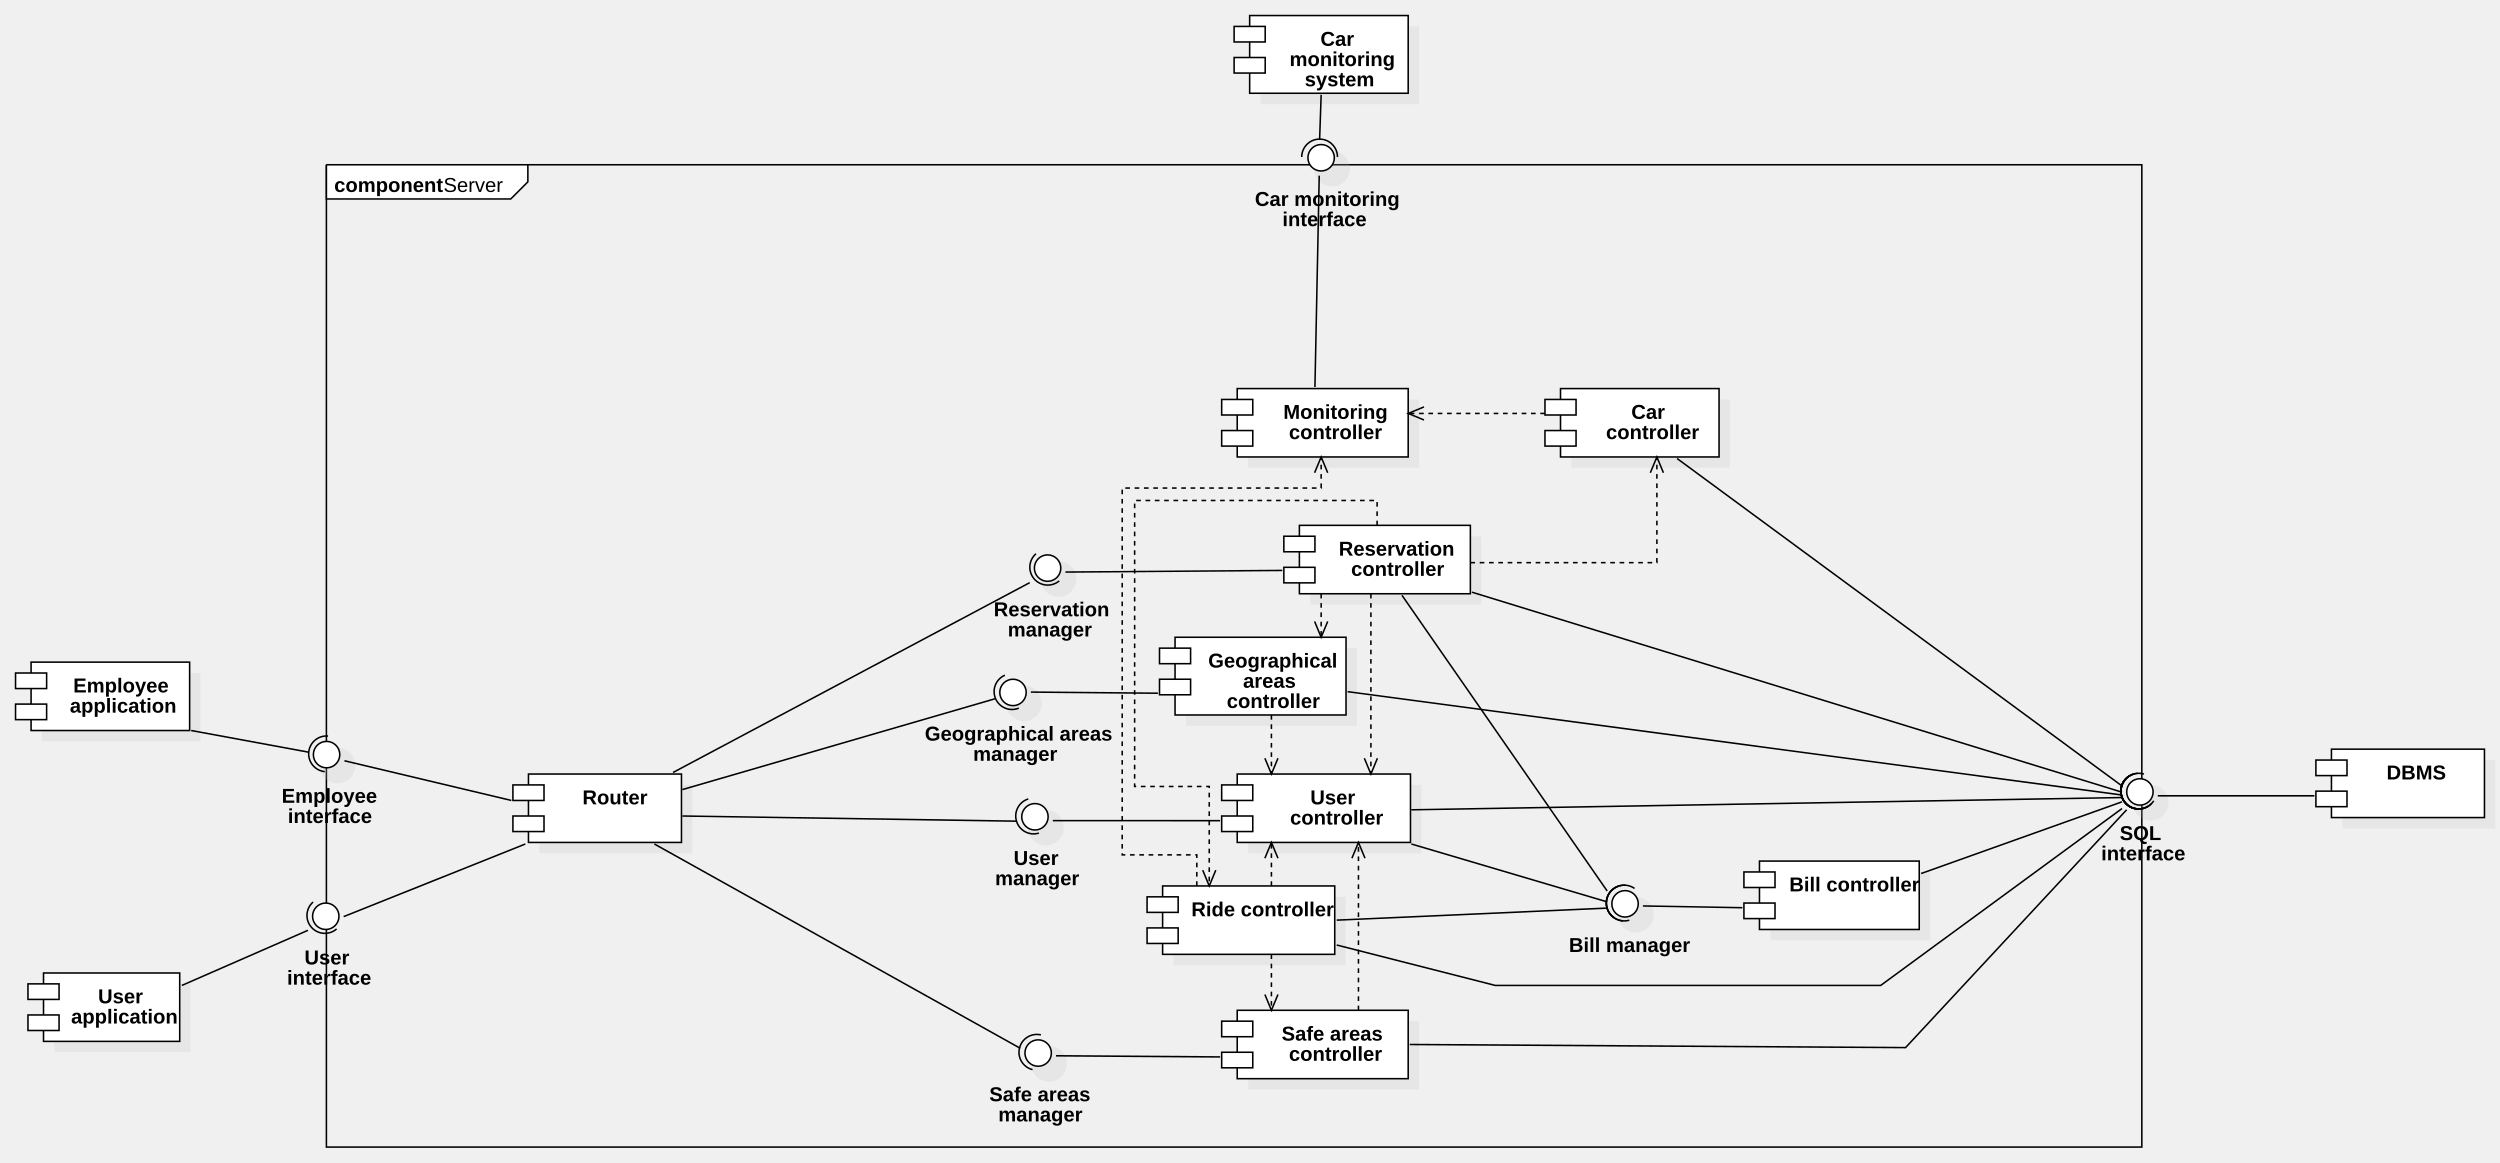
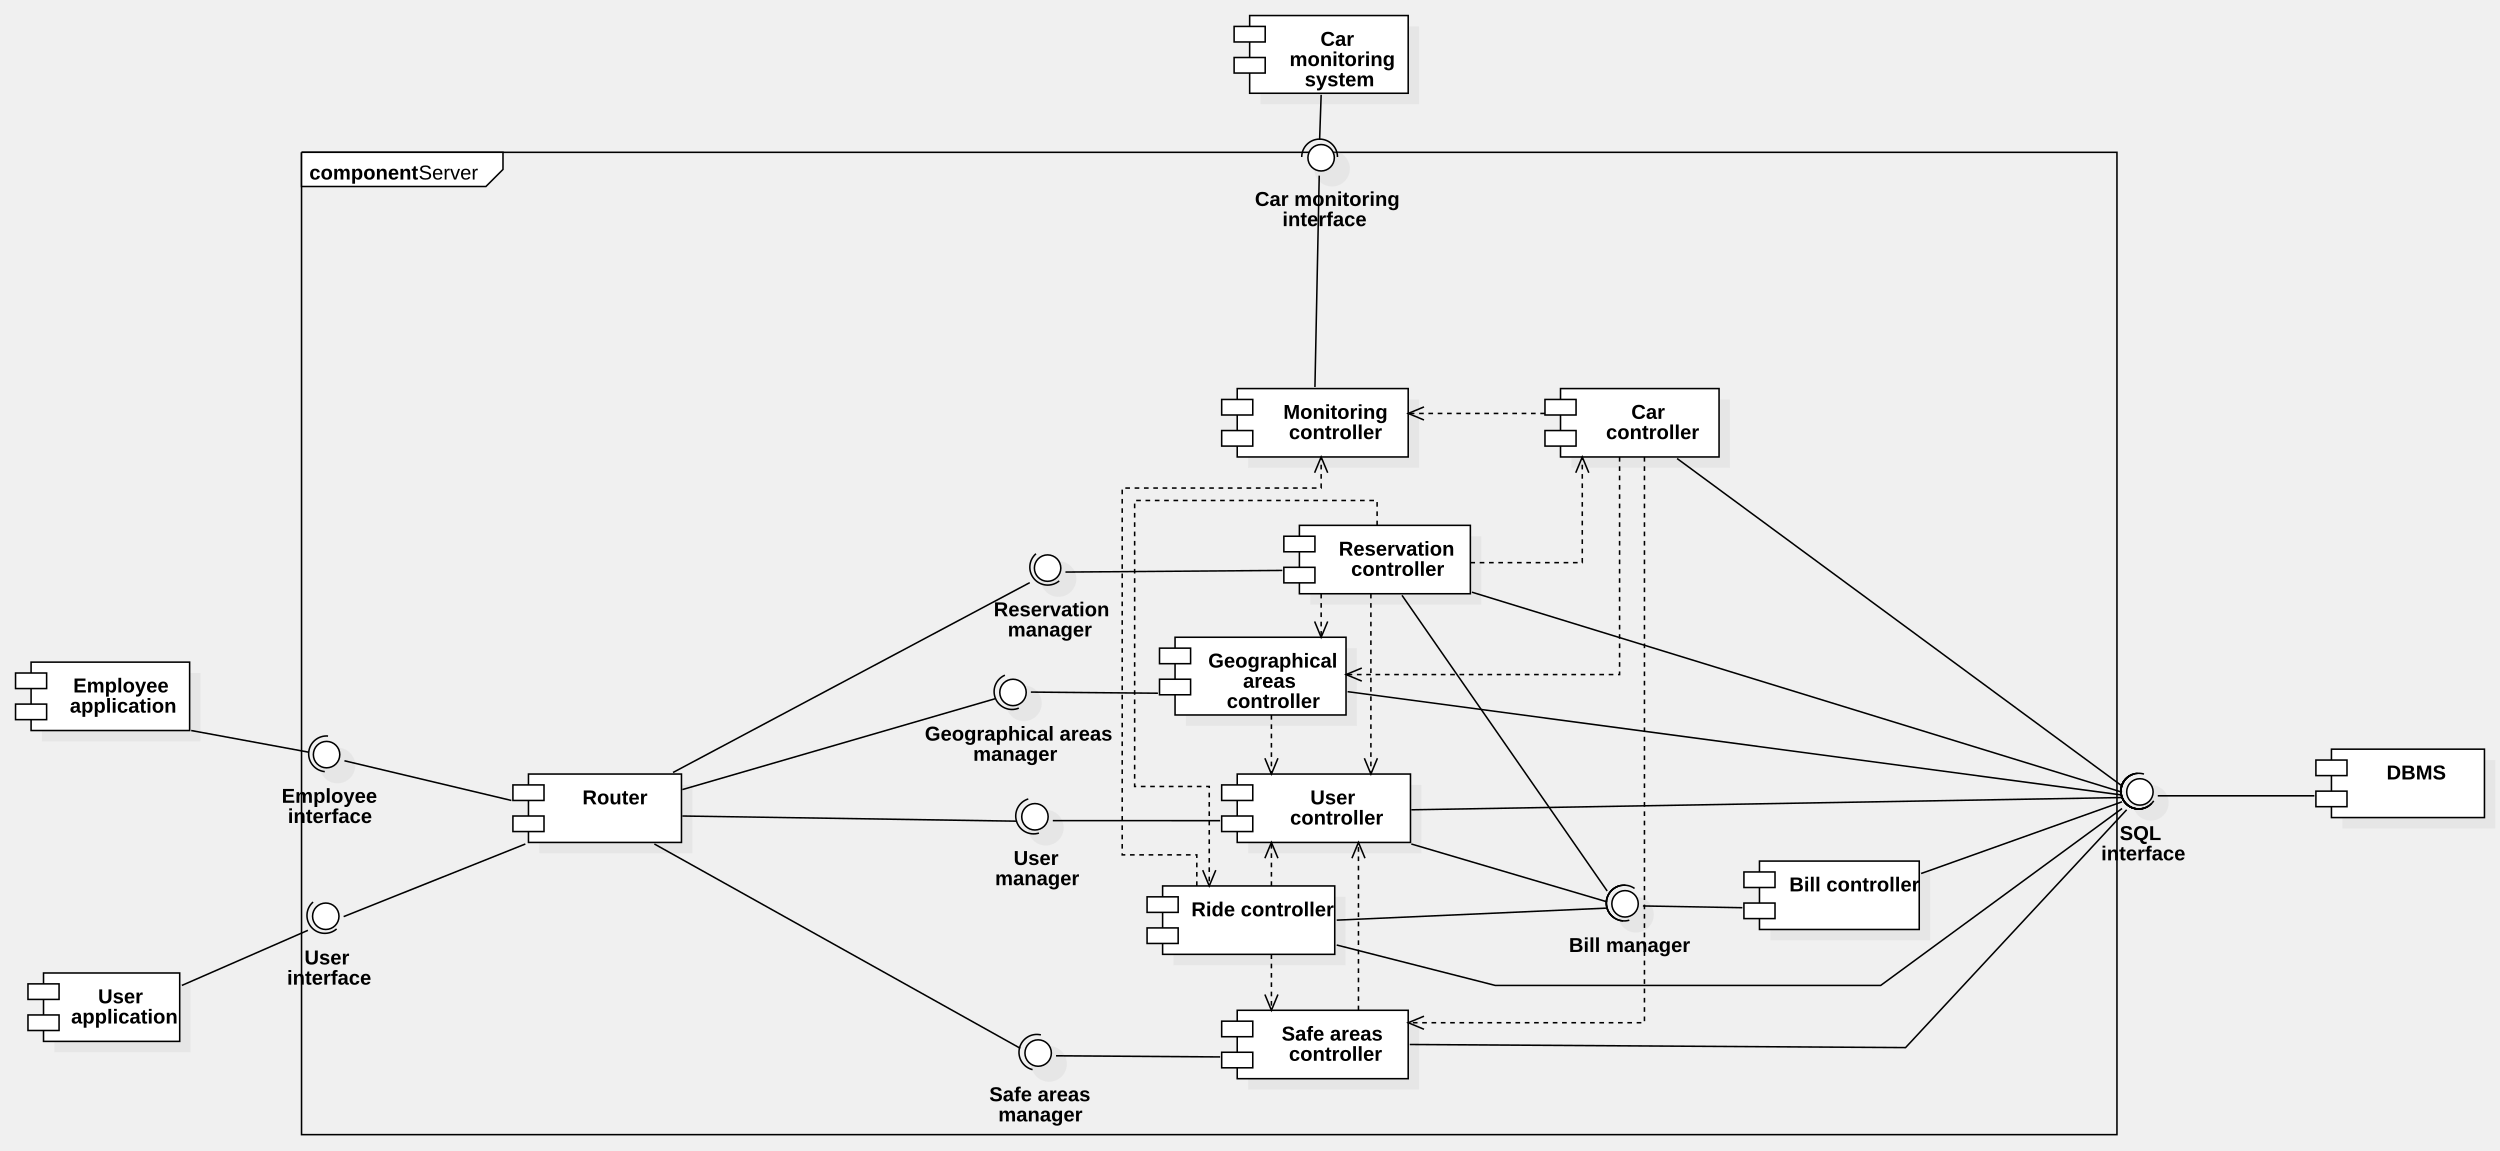
- <svg xmlns="http://www.w3.org/2000/svg" version="1.1" width="1608.441" height="748">
+ <svg xmlns="http://www.w3.org/2000/svg" version="1.1" width="1608.441" height="740">
  <defs />
  <g>
    <g transform="translate(-62,-190) scale(1,1)">
-       <path fill="none" stroke="#000000" d="M 272 296 L 1440 296 L 1440 928 L 272 928 L 272 296" stroke-miterlimit="10" />
-     </g>
-     <g transform="translate(-62,-190) scale(1,1)">
-       <path fill="#ffffff" stroke="none" d="M 272 296 L 272 318 L 390.61 318 L 401.61 307 L 401.61 296 L 272 296" />
-     </g>
-     <g transform="translate(-62,-190) scale(1,1)">
-       <path fill="none" stroke="#000000" d="M 272 296 L 272 318 L 390.61 318 L 401.61 307 L 401.61 296 L 272 296 L 272 296" stroke-miterlimit="10" />
-     </g>
-     <g transform="translate(-62,-190) scale(1,1)">
-       <g>
-         <path fill="none" stroke="none" />
-         <text fill="#000000" stroke="none" font-family="Arial" font-size="13px" font-style="normal" font-weight="normal" text-decoration="none" x="347.321" y="313.5">Server</text>
-       </g>
-     </g>
-     <g transform="translate(-62,-190) scale(1,1)">
-       <g>
-         <path fill="none" stroke="none" />
-         <text fill="#000000" stroke="none" font-family="Arial" font-size="13px" font-style="normal" font-weight="bold" text-decoration="none" x="277" y="313.5">component</text>
+       <path fill="none" stroke="#000000" d="M 256 288 L 1424 288 L 1424 920 L 256 920 L 256 288" stroke-miterlimit="10" />
+     </g>
+     <g transform="translate(-62,-190) scale(1,1)">
+       <path fill="#ffffff" stroke="none" d="M 256 288 L 256 310 L 374.61 310 L 385.61 299 L 385.61 288 L 256 288" />
+     </g>
+     <g transform="translate(-62,-190) scale(1,1)">
+       <path fill="none" stroke="#000000" d="M 256 288 L 256 310 L 374.61 310 L 385.61 299 L 385.61 288 L 256 288 L 256 288" stroke-miterlimit="10" />
+     </g>
+     <g transform="translate(-62,-190) scale(1,1)">
+       <g>
+         <path fill="none" stroke="none" />
+         <text fill="#000000" stroke="none" font-family="Arial" font-size="13px" font-style="normal" font-weight="normal" text-decoration="none" x="331.321" y="305.5">Server</text>
+       </g>
+     </g>
+     <g transform="translate(-62,-190) scale(1,1)">
+       <g>
+         <path fill="none" stroke="none" />
+         <text fill="#000000" stroke="none" font-family="Arial" font-size="13px" font-style="normal" font-weight="bold" text-decoration="none" x="261" y="305.5">component</text>
      </g>
    </g>
    <g transform="translate(-62,-190) scale(1,1)">
      <rect fill="#C0C0C0" stroke="none" x="409" y="695" width="98.441" height="44" opacity="0.2" />
    </g>
    <g transform="translate(-62,-190) scale(1,1)">
      <rect fill="#ffffff" stroke="none" x="402" y="688" width="98.441" height="44" />
    </g>
    <g transform="translate(-62,-190) scale(1,1)">
      <path fill="none" stroke="#000000" d="M 402 688 L 500.441 688 L 500.441 732 L 402 732 L 402 688 Z Z" stroke-miterlimit="10" />
    </g>
    <g transform="translate(-62,-190) scale(1,1)">
      <rect fill="#ffffff" stroke="none" x="392" y="695" width="20" height="10" />
    </g>
    <g transform="translate(-62,-190) scale(1,1)">
      <path fill="none" stroke="#000000" d="M 392 695 L 412 695 L 412 705 L 392 705 L 392 695 Z Z" stroke-miterlimit="10" />
    </g>
    <g transform="translate(-62,-190) scale(1,1)">
      <rect fill="#ffffff" stroke="none" x="392" y="715" width="20" height="10" />
    </g>
    <g transform="translate(-62,-190) scale(1,1)">
      <path fill="none" stroke="#000000" d="M 392 715 L 412 715 L 412 725 L 392 725 L 392 715 Z Z" stroke-miterlimit="10" />
    </g>
    <g transform="translate(-62,-190) scale(1,1)">
      <g>
        <path fill="none" stroke="none" />
        <text fill="#000000" stroke="none" font-family="Arial" font-size="13px" font-style="normal" font-weight="bold" text-decoration="none" x="436.711" y="707.5">Router</text>
      </g>
    </g>
    <g transform="translate(-62,-190) scale(1,1)">
      <rect fill="#C0C0C0" stroke="none" x="865" y="447" width="110" height="44" opacity="0.2" />
    </g>
    <g transform="translate(-62,-190) scale(1,1)">
      <rect fill="#ffffff" stroke="none" x="858" y="440" width="110" height="44" />
    </g>
    <g transform="translate(-62,-190) scale(1,1)">
      <path fill="none" stroke="#000000" d="M 858 440 L 968 440 L 968 484 L 858 484 L 858 440 Z Z" stroke-miterlimit="10" />
    </g>
    <g transform="translate(-62,-190) scale(1,1)">
      <rect fill="#ffffff" stroke="none" x="848" y="447" width="20" height="10" />
    </g>
    <g transform="translate(-62,-190) scale(1,1)">
      <path fill="none" stroke="#000000" d="M 848 447 L 868 447 L 868 457 L 848 457 L 848 447 Z Z" stroke-miterlimit="10" />
    </g>
    <g transform="translate(-62,-190) scale(1,1)">
      <rect fill="#ffffff" stroke="none" x="848" y="467" width="20" height="10" />
    </g>
    <g transform="translate(-62,-190) scale(1,1)">
      <path fill="none" stroke="#000000" d="M 848 467 L 868 467 L 868 477 L 848 477 L 848 467 Z Z" stroke-miterlimit="10" />
    </g>
    <g transform="translate(-62,-190) scale(1,1)">
      <g>
        <path fill="none" stroke="none" />
        <text fill="#000000" stroke="none" font-family="Arial" font-size="13px" font-style="normal" font-weight="bold" text-decoration="none" x="887.652" y="459.5">Monitoring</text>
        <text fill="#000000" stroke="none" font-family="Arial" font-size="13px" font-style="normal" font-weight="bold" text-decoration="none" x="891.267" y="472.5">controller</text>
      </g>
    </g>
    <g transform="translate(-62,-190) scale(1,1)">
      <rect fill="#C0C0C0" stroke="none" x="905" y="535" width="110" height="44" opacity="0.2" />
    </g>
    <g transform="translate(-62,-190) scale(1,1)">
      <rect fill="#ffffff" stroke="none" x="898" y="528" width="110" height="44" />
    </g>
    <g transform="translate(-62,-190) scale(1,1)">
      <path fill="none" stroke="#000000" d="M 898 528 L 1008 528 L 1008 572 L 898 572 L 898 528 Z Z" stroke-miterlimit="10" />
    </g>
    <g transform="translate(-62,-190) scale(1,1)">
      <rect fill="#ffffff" stroke="none" x="888" y="535" width="20" height="10" />
    </g>
    <g transform="translate(-62,-190) scale(1,1)">
      <path fill="none" stroke="#000000" d="M 888 535 L 908 535 L 908 545 L 888 545 L 888 535 Z Z" stroke-miterlimit="10" />
    </g>
    <g transform="translate(-62,-190) scale(1,1)">
      <rect fill="#ffffff" stroke="none" x="888" y="555" width="20" height="10" />
    </g>
    <g transform="translate(-62,-190) scale(1,1)">
      <path fill="none" stroke="#000000" d="M 888 555 L 908 555 L 908 565 L 888 565 L 888 555 Z Z" stroke-miterlimit="10" />
    </g>
    <g transform="translate(-62,-190) scale(1,1)">
      <g>
        <path fill="none" stroke="none" />
        <text fill="#000000" stroke="none" font-family="Arial" font-size="13px" font-style="normal" font-weight="bold" text-decoration="none" x="923.316" y="547.5">Reservation</text>
        <text fill="#000000" stroke="none" font-family="Arial" font-size="13px" font-style="normal" font-weight="bold" text-decoration="none" x="931.267" y="560.5">controller</text>
      </g>
    </g>
    <g transform="translate(-62,-190) scale(1,1)">
      <rect fill="#C0C0C0" stroke="none" x="865" y="695" width="111.473" height="44" opacity="0.2" />
    </g>
    <g transform="translate(-62,-190) scale(1,1)">
      <rect fill="#ffffff" stroke="none" x="858" y="688" width="111.473" height="44" />
    </g>
    <g transform="translate(-62,-190) scale(1,1)">
      <path fill="none" stroke="#000000" d="M 858 688 L 969.473 688 L 969.473 732 L 858 732 L 858 688 Z Z" stroke-miterlimit="10" />
    </g>
    <g transform="translate(-62,-190) scale(1,1)">
      <rect fill="#ffffff" stroke="none" x="848" y="695" width="20" height="10" />
    </g>
    <g transform="translate(-62,-190) scale(1,1)">
      <path fill="none" stroke="#000000" d="M 848 695 L 868 695 L 868 705 L 848 705 L 848 695 Z Z" stroke-miterlimit="10" />
    </g>
    <g transform="translate(-62,-190) scale(1,1)">
      <rect fill="#ffffff" stroke="none" x="848" y="715" width="20" height="10" />
    </g>
    <g transform="translate(-62,-190) scale(1,1)">
      <path fill="none" stroke="#000000" d="M 848 715 L 868 715 L 868 725 L 848 725 L 848 715 Z Z" stroke-miterlimit="10" />
    </g>
    <g transform="translate(-62,-190) scale(1,1)">
      <g>
        <path fill="none" stroke="none" />
        <text fill="#000000" stroke="none" font-family="Arial" font-size="13px" font-style="normal" font-weight="bold" text-decoration="none" x="905.013" y="707.5">User</text>
        <text fill="#000000" stroke="none" font-family="Arial" font-size="13px" font-style="normal" font-weight="bold" text-decoration="none" x="892.003" y="720.5">controller</text>
      </g>
    </g>
    <g transform="translate(-62,-190) scale(1,1)">
      <rect fill="#C0C0C0" stroke="none" x="817" y="767" width="110.736" height="44" opacity="0.2" />
    </g>
    <g transform="translate(-62,-190) scale(1,1)">
      <rect fill="#ffffff" stroke="none" x="810" y="760" width="110.736" height="44" />
    </g>
    <g transform="translate(-62,-190) scale(1,1)">
      <path fill="none" stroke="#000000" d="M 810 760 L 920.736 760 L 920.736 804 L 810 804 L 810 760 Z Z" stroke-miterlimit="10" />
    </g>
    <g transform="translate(-62,-190) scale(1,1)">
      <rect fill="#ffffff" stroke="none" x="800" y="767" width="20" height="10" />
    </g>
    <g transform="translate(-62,-190) scale(1,1)">
      <path fill="none" stroke="#000000" d="M 800 767 L 820 767 L 820 777 L 800 777 L 800 767 Z Z" stroke-miterlimit="10" />
    </g>
    <g transform="translate(-62,-190) scale(1,1)">
      <rect fill="#ffffff" stroke="none" x="800" y="787" width="20" height="10" />
    </g>
    <g transform="translate(-62,-190) scale(1,1)">
      <path fill="none" stroke="#000000" d="M 800 787 L 820 787 L 820 797 L 800 797 L 800 787 Z Z" stroke-miterlimit="10" />
    </g>
    <g transform="translate(-62,-190) scale(1,1)">
      <g>
        <path fill="none" stroke="none" />
        <text fill="#000000" stroke="none" font-family="Arial" font-size="13px" font-style="normal" font-weight="bold" text-decoration="none" x="828.461" y="779.5">Ride controller</text>
      </g>
    </g>
    <g transform="translate(-62,-190) scale(1,1)">
      <rect fill="#C0C0C0" stroke="none" x="825" y="607" width="110" height="50" opacity="0.2" />
    </g>
    <g transform="translate(-62,-190) scale(1,1)">
      <rect fill="#ffffff" stroke="none" x="818" y="600" width="110" height="50" />
    </g>
    <g transform="translate(-62,-190) scale(1,1)">
      <path fill="none" stroke="#000000" d="M 818 600 L 928 600 L 928 650 L 818 650 L 818 600 Z Z" stroke-miterlimit="10" />
    </g>
    <g transform="translate(-62,-190) scale(1,1)">
      <rect fill="#ffffff" stroke="none" x="808" y="607" width="20" height="10" />
    </g>
    <g transform="translate(-62,-190) scale(1,1)">
      <path fill="none" stroke="#000000" d="M 808 607 L 828 607 L 828 617 L 808 617 L 808 607 Z Z" stroke-miterlimit="10" />
    </g>
    <g transform="translate(-62,-190) scale(1,1)">
      <rect fill="#ffffff" stroke="none" x="808" y="627" width="20" height="10" />
    </g>
    <g transform="translate(-62,-190) scale(1,1)">
      <path fill="none" stroke="#000000" d="M 808 627 L 828 627 L 828 637 L 808 637 L 808 627 Z Z" stroke-miterlimit="10" />
    </g>
    <g transform="translate(-62,-190) scale(1,1)">
      <g>
        <path fill="none" stroke="none" />
        <text fill="#000000" stroke="none" font-family="Arial" font-size="13px" font-style="normal" font-weight="bold" text-decoration="none" x="839.336" y="619.5">Geographical</text>
        <text fill="#000000" stroke="none" font-family="Arial" font-size="13px" font-style="normal" font-weight="bold" text-decoration="none" x="861.74" y="632.5">areas</text>
        <text fill="#000000" stroke="none" font-family="Arial" font-size="13px" font-style="normal" font-weight="bold" text-decoration="none" x="851.267" y="645.5">controller</text>
      </g>
    </g>
    <g transform="translate(-62,-190) scale(1,1)">
      <rect fill="#C0C0C0" stroke="none" x="865" y="847" width="110" height="44" opacity="0.2" />
    </g>
    <g transform="translate(-62,-190) scale(1,1)">
      <rect fill="#ffffff" stroke="none" x="858" y="840" width="110" height="44" />
    </g>
    <g transform="translate(-62,-190) scale(1,1)">
      <path fill="none" stroke="#000000" d="M 858 840 L 968 840 L 968 884 L 858 884 L 858 840 Z Z" stroke-miterlimit="10" />
    </g>
    <g transform="translate(-62,-190) scale(1,1)">
      <rect fill="#ffffff" stroke="none" x="848" y="847" width="20" height="10" />
    </g>
    <g transform="translate(-62,-190) scale(1,1)">
      <path fill="none" stroke="#000000" d="M 848 847 L 868 847 L 868 857 L 848 857 L 848 847 Z Z" stroke-miterlimit="10" />
    </g>
    <g transform="translate(-62,-190) scale(1,1)">
      <rect fill="#ffffff" stroke="none" x="848" y="867" width="20" height="10" />
    </g>
    <g transform="translate(-62,-190) scale(1,1)">
      <path fill="none" stroke="#000000" d="M 848 867 L 868 867 L 868 877 L 848 877 L 848 867 Z Z" stroke-miterlimit="10" />
    </g>
    <g transform="translate(-62,-190) scale(1,1)">
      <g>
        <path fill="none" stroke="none" />
        <text fill="#000000" stroke="none" font-family="Arial" font-size="13px" font-style="normal" font-weight="bold" text-decoration="none" x="886.563" y="859.5">Safe areas</text>
        <text fill="#000000" stroke="none" font-family="Arial" font-size="13px" font-style="normal" font-weight="bold" text-decoration="none" x="891.267" y="872.5">controller</text>
      </g>
    </g>
    <g transform="translate(-62,-190) scale(1,1)">
      <rect fill="#C0C0C0" stroke="none" x="1201" y="751" width="102.789" height="44" opacity="0.2" />
    </g>
    <g transform="translate(-62,-190) scale(1,1)">
      <rect fill="#ffffff" stroke="none" x="1194" y="744" width="102.789" height="44" />
    </g>
    <g transform="translate(-62,-190) scale(1,1)">
      <path fill="none" stroke="#000000" d="M 1194 744 L 1296.789 744 L 1296.789 788 L 1194 788 L 1194 744 Z Z" stroke-miterlimit="10" />
    </g>
    <g transform="translate(-62,-190) scale(1,1)">
      <rect fill="#ffffff" stroke="none" x="1184" y="751" width="20" height="10" />
    </g>
    <g transform="translate(-62,-190) scale(1,1)">
      <path fill="none" stroke="#000000" d="M 1184 751 L 1204 751 L 1204 761 L 1184 761 L 1184 751 Z Z" stroke-miterlimit="10" />
    </g>
    <g transform="translate(-62,-190) scale(1,1)">
      <rect fill="#ffffff" stroke="none" x="1184" y="771" width="20" height="10" />
    </g>
    <g transform="translate(-62,-190) scale(1,1)">
      <path fill="none" stroke="#000000" d="M 1184 771 L 1204 771 L 1204 781 L 1184 781 L 1184 771 Z Z" stroke-miterlimit="10" />
    </g>
    <g transform="translate(-62,-190) scale(1,1)">
      <g>
        <path fill="none" stroke="none" />
        <text fill="#000000" stroke="none" font-family="Arial" font-size="13px" font-style="normal" font-weight="bold" text-decoration="none" x="1213.188" y="763.5">Bill controller</text>
      </g>
    </g>
    <g transform="translate(-62,-190) scale(1,1)">
      <rect fill="#C0C0C0" stroke="none" x="1073" y="447" width="102" height="44" opacity="0.2" />
    </g>
    <g transform="translate(-62,-190) scale(1,1)">
      <rect fill="#ffffff" stroke="none" x="1066" y="440" width="102" height="44" />
    </g>
    <g transform="translate(-62,-190) scale(1,1)">
      <path fill="none" stroke="#000000" d="M 1066 440 L 1168 440 L 1168 484 L 1066 484 L 1066 440 Z Z" stroke-miterlimit="10" />
    </g>
    <g transform="translate(-62,-190) scale(1,1)">
      <rect fill="#ffffff" stroke="none" x="1056" y="447" width="20" height="10" />
    </g>
    <g transform="translate(-62,-190) scale(1,1)">
      <path fill="none" stroke="#000000" d="M 1056 447 L 1076 447 L 1076 457 L 1056 457 L 1056 447 Z Z" stroke-miterlimit="10" />
    </g>
    <g transform="translate(-62,-190) scale(1,1)">
      <rect fill="#ffffff" stroke="none" x="1056" y="467" width="20" height="10" />
    </g>
    <g transform="translate(-62,-190) scale(1,1)">
      <path fill="none" stroke="#000000" d="M 1056 467 L 1076 467 L 1076 477 L 1056 477 L 1056 467 Z Z" stroke-miterlimit="10" />
    </g>
    <g transform="translate(-62,-190) scale(1,1)">
      <g>
        <path fill="none" stroke="none" />
        <text fill="#000000" stroke="none" font-family="Arial" font-size="13px" font-style="normal" font-weight="bold" text-decoration="none" x="1111.526" y="459.5">Car</text>
        <text fill="#000000" stroke="none" font-family="Arial" font-size="13px" font-style="normal" font-weight="bold" text-decoration="none" x="1095.267" y="472.5">controller</text>
      </g>
    </g>
    <g transform="translate(-62,-190) scale(1,1)">
      <path fill="#C0C0C0" stroke="none" d="M 731.5 562.5 C 731.5 556.149 736.649 551 743 551 C 749.351 551 754.5 556.149 754.5 562.5 C 754.5 568.851 749.351 574 743 574 C 736.649 574 731.5 568.851 731.5 562.5 Z" opacity="0.2" />
    </g>
    <g transform="translate(-62,-190) scale(1,1)">
      <path fill="none" stroke="#000000" d="M 743.484 563.731 A 11.5 11.5 0 0 1 728.516 546.269" stroke-miterlimit="10" />
    </g>
    <g transform="translate(-62,-190) scale(1,1)">
      <path fill="#ffffff" stroke="none" d="M 727.5 555.5 C 727.5 550.806 731.306 547 736 547 C 740.694 547 744.5 550.806 744.5 555.5 C 744.5 560.194 740.694 564 736 564 C 731.306 564 727.5 560.194 727.5 555.5 Z" />
    </g>
    <g transform="translate(-62,-190) scale(1,1)">
      <path fill="none" stroke="#000000" d="M 727.5 555.5 C 727.5 550.806 731.306 547 736 547 C 740.694 547 744.5 550.806 744.5 555.5 C 744.5 560.194 740.694 564 736 564 C 731.306 564 727.5 560.194 727.5 555.5 Z" stroke-miterlimit="10" />
    </g>
    <g transform="translate(-62,-190) scale(1,1)">
      <g>
        <path fill="none" stroke="none" />
        <text fill="#000000" stroke="none" font-family="Arial" font-size="13px" font-style="normal" font-weight="bold" text-decoration="none" x="701.316" y="586.5">Reservation</text>
        <text fill="#000000" stroke="none" font-family="Arial" font-size="13px" font-style="normal" font-weight="bold" text-decoration="none" x="710.346" y="599.5">manager</text>
      </g>
    </g>
    <g transform="translate(-62,-190) scale(1,1)">
      <path fill="none" stroke="#000000" d="M 887 557 L 747.5 558.051" stroke-miterlimit="10" />
    </g>
    <g transform="translate(-62,-190) scale(1,1)">
      <path fill="#C0C0C0" stroke="none" d="M 723.354 722.5 C 723.354 716.149 728.503 711 734.854 711 C 741.206 711 746.354 716.149 746.354 722.5 C 746.354 728.851 741.206 734 734.854 734 C 728.503 734 723.354 728.851 723.354 722.5 Z" opacity="0.2" />
    </g>
    <g transform="translate(-62,-190) scale(1,1)">
      <path fill="none" stroke="#000000" d="M 730.43 725.977 A 11.5 11.5 0 1 1 723.57 704.023" stroke-miterlimit="10" />
    </g>
    <g transform="translate(-62,-190) scale(1,1)">
      <path fill="#ffffff" stroke="none" d="M 719.354 715.5 C 719.354 710.806 723.16 707 727.854 707 C 732.549 707 736.354 710.806 736.354 715.5 C 736.354 720.194 732.549 724 727.854 724 C 723.16 724 719.354 720.194 719.354 715.5 Z" />
    </g>
    <g transform="translate(-62,-190) scale(1,1)">
      <path fill="none" stroke="#000000" d="M 719.354 715.5 C 719.354 710.806 723.16 707 727.854 707 C 732.549 707 736.354 710.806 736.354 715.5 C 736.354 720.194 732.549 724 727.854 724 C 723.16 724 719.354 720.194 719.354 715.5 Z" stroke-miterlimit="10" />
    </g>
    <g transform="translate(-62,-190) scale(1,1)">
      <g>
        <path fill="none" stroke="none" />
        <text fill="#000000" stroke="none" font-family="Arial" font-size="13px" font-style="normal" font-weight="bold" text-decoration="none" x="714.131" y="746.5">User</text>
        <text fill="#000000" stroke="none" font-family="Arial" font-size="13px" font-style="normal" font-weight="bold" text-decoration="none" x="702.2" y="759.5">manager</text>
      </g>
    </g>
    <g transform="translate(-62,-190) scale(1,1)">
      <path fill="none" stroke="#000000" d="M 847 718 L 739.354 717.965" stroke-miterlimit="10" />
    </g>
    <g transform="translate(-62,-190) scale(1,1)">
      <path fill="#C0C0C0" stroke="none" d="M 709.235 642.5 C 709.235 636.149 714.384 631 720.735 631 C 727.087 631 732.235 636.149 732.235 642.5 C 732.235 648.851 727.087 654 720.735 654 C 714.384 654 709.235 648.851 709.235 642.5 Z" opacity="0.2" />
    </g>
    <g transform="translate(-62,-190) scale(1,1)">
      <path fill="none" stroke="#000000" d="M 717.473 645.594 A 11.5 11.5 0 0 1 708.527 624.406" stroke-miterlimit="10" />
    </g>
    <g transform="translate(-62,-190) scale(1,1)">
      <path fill="#ffffff" stroke="none" d="M 705.235 635.5 C 705.235 630.806 709.041 627 713.735 627 C 718.43 627 722.235 630.806 722.235 635.5 C 722.235 640.194 718.43 644 713.735 644 C 709.041 644 705.235 640.194 705.235 635.5 Z" />
    </g>
    <g transform="translate(-62,-190) scale(1,1)">
      <path fill="none" stroke="#000000" d="M 705.235 635.5 C 705.235 630.806 709.041 627 713.735 627 C 718.43 627 722.235 630.806 722.235 635.5 C 722.235 640.194 718.43 644 713.735 644 C 709.041 644 705.235 640.194 705.235 635.5 Z" stroke-miterlimit="10" />
    </g>
    <g transform="translate(-62,-190) scale(1,1)">
      <g>
        <path fill="none" stroke="none" />
        <text fill="#000000" stroke="none" font-family="Arial" font-size="13px" font-style="normal" font-weight="bold" text-decoration="none" x="657.006" y="666.5">Geographical areas</text>
        <text fill="#000000" stroke="none" font-family="Arial" font-size="13px" font-style="normal" font-weight="bold" text-decoration="none" x="688.081" y="679.5">manager</text>
      </g>
    </g>
    <g transform="translate(-62,-190) scale(1,1)">
      <path fill="none" stroke="#000000" d="M 807 636 L 725.235 635.269" stroke-miterlimit="10" />
    </g>
    <g transform="translate(-62,-190) scale(1,1)">
      <path fill="#C0C0C0" stroke="none" d="M 725.426 874.5 C 725.426 868.149 730.575 863 736.926 863 C 743.278 863 748.426 868.149 748.426 874.5 C 748.426 880.851 743.278 886 736.926 886 C 730.575 886 725.426 880.851 725.426 874.5 Z" opacity="0.2" />
    </g>
    <g transform="translate(-62,-190) scale(1,1)">
      <path fill="none" stroke="#000000" d="M 726.316 878.182 A 11.5 11.5 0 0 1 731.684 855.818" stroke-miterlimit="10" />
    </g>
    <g transform="translate(-62,-190) scale(1,1)">
      <path fill="#ffffff" stroke="none" d="M 721.426 867.5 C 721.426 862.806 725.232 859 729.926 859 C 734.621 859 738.426 862.806 738.426 867.5 C 738.426 872.194 734.621 876 729.926 876 C 725.232 876 721.426 872.194 721.426 867.5 Z" />
    </g>
    <g transform="translate(-62,-190) scale(1,1)">
      <path fill="none" stroke="#000000" d="M 721.426 867.5 C 721.426 862.806 725.232 859 729.926 859 C 734.621 859 738.426 862.806 738.426 867.5 C 738.426 872.194 734.621 876 729.926 876 C 725.232 876 721.426 872.194 721.426 867.5 Z" stroke-miterlimit="10" />
    </g>
    <g transform="translate(-62,-190) scale(1,1)">
      <g>
        <path fill="none" stroke="none" />
        <text fill="#000000" stroke="none" font-family="Arial" font-size="13px" font-style="normal" font-weight="bold" text-decoration="none" x="698.49" y="898.5">Safe areas</text>
        <text fill="#000000" stroke="none" font-family="Arial" font-size="13px" font-style="normal" font-weight="bold" text-decoration="none" x="704.272" y="911.5">manager</text>
      </g>
    </g>
    <g transform="translate(-62,-190) scale(1,1)">
      <path fill="none" stroke="#000000" d="M 847 870 L 741.426 869.278" stroke-miterlimit="10" />
    </g>
    <g transform="translate(-62,-190) scale(1,1)">
      <path fill="none" stroke="#000000" d="M 495 687 L 724.5 564.857" stroke-miterlimit="10" />
    </g>
    <g transform="translate(-62,-190) scale(1,1)">
      <path fill="none" stroke="#000000" d="M 501 715 L 716.354 718.327" stroke-miterlimit="10" />
    </g>
    <g transform="translate(-62,-190) scale(1,1)">
      <path fill="none" stroke="#000000" d="M 501 698 L 702.235 639.545" stroke-miterlimit="10" />
    </g>
    <g transform="translate(-62,-190) scale(1,1)">
      <path fill="none" stroke="#000000" d="M 483 733 L 718.426 864.462" stroke-miterlimit="10" />
    </g>
    <g transform="translate(-62,-190) scale(1,1)">
      <path fill="#C0C0C0" stroke="none" d="M 1103.013 778.5 C 1103.013 772.149 1108.161 767 1114.513 767 C 1120.864 767 1126.013 772.149 1126.013 778.5 C 1126.013 784.851 1120.864 790 1114.513 790 C 1108.161 790 1103.013 784.851 1103.013 778.5 Z" opacity="0.2" />
    </g>
    <g transform="translate(-62,-190) scale(1,1)">
      <path fill="none" stroke="#000000" d="M 1110.258 782.029 A 11.5 11.5 0 0 1 1103.742 759.971" stroke-miterlimit="10" />
    </g>
    <g transform="translate(-62,-190) scale(1,1)">
      <path fill="none" stroke="#000000" d="M 1100.368 780.395 A 11.5 11.5 0 0 1 1113.632 761.605" stroke-miterlimit="10" />
    </g>
    <g transform="translate(-62,-190) scale(1,1)">
      <path fill="none" stroke="#000000" d="M 1106.218 782.473 A 11.5 11.5 0 1 1 1107.782 759.527" stroke-miterlimit="10" />
    </g>
    <g transform="translate(-62,-190) scale(1,1)">
      <path fill="#ffffff" stroke="none" d="M 1099.013 771.5 C 1099.013 766.806 1102.818 763 1107.513 763 C 1112.207 763 1116.013 766.806 1116.013 771.5 C 1116.013 776.194 1112.207 780 1107.513 780 C 1102.818 780 1099.013 776.194 1099.013 771.5 Z" />
    </g>
    <g transform="translate(-62,-190) scale(1,1)">
      <path fill="none" stroke="#000000" d="M 1099.013 771.5 C 1099.013 766.806 1102.818 763 1107.513 763 C 1112.207 763 1116.013 766.806 1116.013 771.5 C 1116.013 776.194 1112.207 780 1107.513 780 C 1102.818 780 1099.013 776.194 1099.013 771.5 Z" stroke-miterlimit="10" />
    </g>
    <g transform="translate(-62,-190) scale(1,1)">
      <g>
        <path fill="none" stroke="none" />
        <text fill="#000000" stroke="none" font-family="Arial" font-size="13px" font-style="normal" font-weight="bold" text-decoration="none" x="1071.385" y="802.5">Bill manager</text>
      </g>
    </g>
    <g transform="translate(-62,-190) scale(1,1)">
      <path fill="none" stroke="#000000" d="M 1183 774 L 1119.013 772.869" stroke-miterlimit="10" />
    </g>
    <g transform="translate(-62,-190) scale(1,1)">
      <path fill="none" stroke="#000000" d="M 922 782 L 1096.013 774.246" stroke-miterlimit="10" />
    </g>
    <g transform="translate(-62,-190) scale(1,1)">
      <path fill="none" stroke="#000000" d="M 964 573 L 1096.013 763.244" stroke-miterlimit="10" />
    </g>
    <g transform="translate(-62,-190) scale(1,1)">
      <path fill="none" stroke="#000000" d="M 970 733 L 1096.013 770.251" stroke-miterlimit="10" />
    </g>
    <g transform="translate(-62,-190) scale(1,1)">
      <path fill="none" stroke="#000000" d="M 912 572 L 912 600" stroke-miterlimit="10" stroke-dasharray="3" />
    </g>
    <g transform="translate(-62,-190) scale(1,1)">
      <path fill="none" stroke="#000000" d="M 907.79 589.837 L 912 600 L 916.21 589.837" stroke-miterlimit="10" />
    </g>
    <g transform="translate(-62,-190) scale(1,1)">
      <path fill="none" stroke="#000000" d="M 880 804 L 880 840" stroke-miterlimit="10" stroke-dasharray="3" />
    </g>
    <g transform="translate(-62,-190) scale(1,1)">
      <path fill="none" stroke="#000000" d="M 875.79 829.837 L 880 840 L 884.21 829.837" stroke-miterlimit="10" />
    </g>
    <g transform="translate(-62,-190) scale(1,1)">
      <path fill="none" stroke="#000000" d="M 944 572 L 944 688" stroke-miterlimit="10" stroke-dasharray="3" />
    </g>
    <g transform="translate(-62,-190) scale(1,1)">
      <path fill="none" stroke="#000000" d="M 939.79 677.837 L 944 688 L 948.21 677.837" stroke-miterlimit="10" />
    </g>
    <g transform="translate(-62,-190) scale(1,1)">
      <path fill="none" stroke="#000000" d="M 880 650 L 880 688" stroke-miterlimit="10" stroke-dasharray="3" />
    </g>
    <g transform="translate(-62,-190) scale(1,1)">
      <path fill="none" stroke="#000000" d="M 875.79 677.837 L 880 688 L 884.21 677.837" stroke-miterlimit="10" />
    </g>
    <g transform="translate(-62,-190) scale(1,1)">
      <path fill="none" stroke="#000000" d="M 936 840 L 936 732" stroke-miterlimit="10" stroke-dasharray="3" />
    </g>
    <g transform="translate(-62,-190) scale(1,1)">
      <path fill="none" stroke="#000000" d="M 940.21 742.163 L 936 732 L 931.79 742.163" stroke-miterlimit="10" />
    </g>
    <g transform="translate(-62,-190) scale(1,1)">
      <path fill="none" stroke="#000000" d="M 880 760 L 880 732" stroke-miterlimit="10" stroke-dasharray="3" />
    </g>
    <g transform="translate(-62,-190) scale(1,1)">
      <path fill="none" stroke="#000000" d="M 884.21 742.163 L 880 732 L 875.79 742.163" stroke-miterlimit="10" />
    </g>
    <g transform="translate(-62,-190) scale(1,1)">
      <path fill="none" stroke="#000000" d="M 1056 456 L 968 456" stroke-miterlimit="10" stroke-dasharray="3" />
    </g>
    <g transform="translate(-62,-190) scale(1,1)">
      <path fill="none" stroke="#000000" d="M 978.163 451.79 L 968 456 L 978.163 460.21" stroke-miterlimit="10" />
    </g>
    <g transform="translate(-62,-190) scale(1,1)">
-       <path fill="none" stroke="#000000" d="M 1008 552 L 1128 552 L 1128 484" stroke-miterlimit="10" stroke-dasharray="3" />
-     </g>
-     <g transform="translate(-62,-190) scale(1,1)">
-       <path fill="none" stroke="#000000" d="M 1132.21 494.163 L 1128 484 L 1123.79 494.163" stroke-miterlimit="10" />
+       <path fill="none" stroke="#000000" d="M 1008 552 L 1080 552 L 1080 484" stroke-miterlimit="10" stroke-dasharray="3" />
+     </g>
+     <g transform="translate(-62,-190) scale(1,1)">
+       <path fill="none" stroke="#000000" d="M 1084.21 494.163 L 1080 484 L 1075.79 494.163" stroke-miterlimit="10" />
    </g>
    <g transform="translate(-62,-190) scale(1,1)">
      <path fill="none" stroke="#000000" d="M 832 760 L 832 740 L 784 740 L 784 504 L 912 504 L 912 484" stroke-miterlimit="10" stroke-dasharray="3" />
    </g>
    <g transform="translate(-62,-190) scale(1,1)">
      <path fill="none" stroke="#000000" d="M 916.21 494.163 L 912 484 L 907.79 494.163" stroke-miterlimit="10" />
    </g>
    <g transform="translate(-62,-190) scale(1,1)">
      <rect fill="#C0C0C0" stroke="none" x="97" y="823" width="87.618" height="44" opacity="0.2" />
    </g>
    <g transform="translate(-62,-190) scale(1,1)">
      <rect fill="#ffffff" stroke="none" x="90" y="816" width="87.618" height="44" />
    </g>
    <g transform="translate(-62,-190) scale(1,1)">
      <path fill="none" stroke="#000000" d="M 90 816 L 177.618 816 L 177.618 860 L 90 860 L 90 816 Z Z" stroke-miterlimit="10" />
    </g>
    <g transform="translate(-62,-190) scale(1,1)">
      <rect fill="#ffffff" stroke="none" x="80" y="823" width="20" height="10" />
    </g>
    <g transform="translate(-62,-190) scale(1,1)">
      <path fill="none" stroke="#000000" d="M 80 823 L 100 823 L 100 833 L 80 833 L 80 823 Z Z" stroke-miterlimit="10" />
    </g>
    <g transform="translate(-62,-190) scale(1,1)">
      <rect fill="#ffffff" stroke="none" x="80" y="843" width="20" height="10" />
    </g>
    <g transform="translate(-62,-190) scale(1,1)">
      <path fill="none" stroke="#000000" d="M 80 843 L 100 843 L 100 853 L 80 853 L 80 843 Z Z" stroke-miterlimit="10" />
    </g>
    <g transform="translate(-62,-190) scale(1,1)">
      <g>
        <path fill="none" stroke="none" />
        <text fill="#000000" stroke="none" font-family="Arial" font-size="13px" font-style="normal" font-weight="bold" text-decoration="none" x="125.085" y="835.5">User</text>
        <text fill="#000000" stroke="none" font-family="Arial" font-size="13px" font-style="normal" font-weight="bold" text-decoration="none" x="107.731" y="848.5">application</text>
      </g>
    </g>
    <g transform="translate(-62,-190) scale(1,1)">
      <path fill="none" stroke="#000000" d="M 278.573 787.655 A 11.5 11.5 0 0 1 263.427 770.345" stroke-miterlimit="10" />
    </g>
    <g transform="translate(-62,-190) scale(1,1)">
      <path fill="#ffffff" stroke="none" d="M 263.095 779.5 C 263.095 774.806 266.901 771 271.595 771 C 276.289 771 280.095 774.806 280.095 779.5 C 280.095 784.194 276.289 788 271.595 788 C 266.901 788 263.095 784.194 263.095 779.5 Z" />
    </g>
    <g transform="translate(-62,-190) scale(1,1)">
      <path fill="none" stroke="#000000" d="M 263.095 779.5 C 263.095 774.806 266.901 771 271.595 771 C 276.289 771 280.095 774.806 280.095 779.5 C 280.095 784.194 276.289 788 271.595 788 C 266.901 788 263.095 784.194 263.095 779.5 Z" stroke-miterlimit="10" />
    </g>
    <g transform="translate(-62,-190) scale(1,1)">
      <g>
        <path fill="none" stroke="none" />
        <text fill="#000000" stroke="none" font-family="Arial" font-size="13px" font-style="normal" font-weight="bold" text-decoration="none" x="257.871" y="810.5">User</text>
        <text fill="#000000" stroke="none" font-family="Arial" font-size="13px" font-style="normal" font-weight="bold" text-decoration="none" x="246.665" y="823.5">interface</text>
      </g>
    </g>
    <g transform="translate(-62,-190) scale(1,1)">
      <path fill="none" stroke="#000000" d="M 400 733 L 283.095 779.733" stroke-miterlimit="10" />
    </g>
    <g transform="translate(-62,-190) scale(1,1)">
      <path fill="none" stroke="#000000" d="M 179 824 L 260.095 788.542" stroke-miterlimit="10" />
    </g>
    <g transform="translate(-62,-190) scale(1,1)">
      <rect fill="#C0C0C0" stroke="none" x="89" y="623" width="102" height="44" opacity="0.2" />
    </g>
    <g transform="translate(-62,-190) scale(1,1)">
      <rect fill="#ffffff" stroke="none" x="82" y="616" width="102" height="44" />
    </g>
    <g transform="translate(-62,-190) scale(1,1)">
      <path fill="none" stroke="#000000" d="M 82 616 L 184 616 L 184 660 L 82 660 L 82 616 Z Z" stroke-miterlimit="10" />
    </g>
    <g transform="translate(-62,-190) scale(1,1)">
      <rect fill="#ffffff" stroke="none" x="72" y="623" width="20" height="10" />
    </g>
    <g transform="translate(-62,-190) scale(1,1)">
      <path fill="none" stroke="#000000" d="M 72 623 L 92 623 L 92 633 L 72 633 L 72 623 Z Z" stroke-miterlimit="10" />
    </g>
    <g transform="translate(-62,-190) scale(1,1)">
      <rect fill="#ffffff" stroke="none" x="72" y="643" width="20" height="10" />
    </g>
    <g transform="translate(-62,-190) scale(1,1)">
      <path fill="none" stroke="#000000" d="M 72 643 L 92 643 L 92 653 L 72 653 L 72 643 Z Z" stroke-miterlimit="10" />
    </g>
    <g transform="translate(-62,-190) scale(1,1)">
      <g>
        <path fill="none" stroke="none" />
        <text fill="#000000" stroke="none" font-family="Arial" font-size="13px" font-style="normal" font-weight="bold" text-decoration="none" x="109.096" y="635.5">Employee</text>
        <text fill="#000000" stroke="none" font-family="Arial" font-size="13px" font-style="normal" font-weight="bold" text-decoration="none" x="106.922" y="648.5">application</text>
      </g>
    </g>
    <g transform="translate(-62,-190) scale(1,1)">
      <path fill="#C0C0C0" stroke="none" d="M 267.608 682.5 C 267.608 676.149 272.756 671 279.108 671 C 285.459 671 290.608 676.149 290.608 682.5 C 290.608 688.851 285.459 694 279.108 694 C 272.756 694 267.608 688.851 267.608 682.5 Z" opacity="0.2" />
    </g>
    <g transform="translate(-62,-190) scale(1,1)">
      <path fill="none" stroke="#000000" d="M 270.943 686.451 A 11.5 11.5 0 0 1 273.057 663.549" stroke-miterlimit="10" />
    </g>
    <g transform="translate(-62,-190) scale(1,1)">
      <path fill="#ffffff" stroke="none" d="M 263.608 675.5 C 263.608 670.806 267.413 667 272.108 667 C 276.802 667 280.608 670.806 280.608 675.5 C 280.608 680.194 276.802 684 272.108 684 C 267.413 684 263.608 680.194 263.608 675.5 Z" />
    </g>
    <g transform="translate(-62,-190) scale(1,1)">
      <path fill="none" stroke="#000000" d="M 263.608 675.5 C 263.608 670.806 267.413 667 272.108 667 C 276.802 667 280.608 670.806 280.608 675.5 C 280.608 680.194 276.802 684 272.108 684 C 267.413 684 263.608 680.194 263.608 675.5 Z" stroke-miterlimit="10" />
    </g>
    <g transform="translate(-62,-190) scale(1,1)">
      <g>
        <path fill="none" stroke="none" />
        <text fill="#000000" stroke="none" font-family="Arial" font-size="13px" font-style="normal" font-weight="bold" text-decoration="none" x="243.204" y="706.5">Employee</text>
        <text fill="#000000" stroke="none" font-family="Arial" font-size="13px" font-style="normal" font-weight="bold" text-decoration="none" x="247.177" y="719.5">interface</text>
      </g>
    </g>
    <g transform="translate(-62,-190) scale(1,1)">
      <path fill="none" stroke="#000000" d="M 391 705 L 283.608 679.464" stroke-miterlimit="10" />
    </g>
    <g transform="translate(-62,-190) scale(1,1)">
      <path fill="none" stroke="#000000" d="M 185 660 L 260.608 673.948" stroke-miterlimit="10" />
    </g>
    <g transform="translate(-62,-190) scale(1,1)">
      <path fill="#C0C0C0" stroke="none" d="M 907.483 298.5 C 907.483 292.149 912.632 287 918.983 287 C 925.334 287 930.483 292.149 930.483 298.5 C 930.483 304.851 925.334 310 918.983 310 C 912.632 310 907.483 304.851 907.483 298.5 Z" opacity="0.2" />
    </g>
    <g transform="translate(-62,-190) scale(1,1)">
      <path fill="none" stroke="#000000" d="M 899.5 291 A 11.5 11.5 0 0 1 922.5 291" stroke-miterlimit="10" />
    </g>
    <g transform="translate(-62,-190) scale(1,1)">
      <path fill="#ffffff" stroke="none" d="M 903.483 291.5 C 903.483 286.806 907.289 283 911.983 283 C 916.678 283 920.483 286.806 920.483 291.5 C 920.483 296.194 916.678 300 911.983 300 C 907.289 300 903.483 296.194 903.483 291.5 Z" />
    </g>
    <g transform="translate(-62,-190) scale(1,1)">
      <path fill="none" stroke="#000000" d="M 903.483 291.5 C 903.483 286.806 907.289 283 911.983 283 C 916.678 283 920.483 286.806 920.483 291.5 C 920.483 296.194 916.678 300 911.983 300 C 907.289 300 903.483 296.194 903.483 291.5 Z" stroke-miterlimit="10" />
    </g>
    <g transform="translate(-62,-190) scale(1,1)">
      <g>
        <path fill="none" stroke="none" />
        <text fill="#000000" stroke="none" font-family="Arial" font-size="13px" font-style="normal" font-weight="bold" text-decoration="none" x="869.355" y="322.5">Car monitoring</text>
        <text fill="#000000" stroke="none" font-family="Arial" font-size="13px" font-style="normal" font-weight="bold" text-decoration="none" x="887.053" y="335.5">interface</text>
      </g>
    </g>
    <g transform="translate(-62,-190) scale(1,1)">
      <path fill="none" stroke="#000000" d="M 908 439 L 910.765 303" stroke-miterlimit="10" />
    </g>
    <g transform="translate(-62,-190) scale(1,1)">
      <rect fill="#C0C0C0" stroke="none" x="873" y="207" width="102" height="50" opacity="0.2" />
    </g>
    <g transform="translate(-62,-190) scale(1,1)">
      <rect fill="#ffffff" stroke="none" x="866" y="200" width="102" height="50" />
    </g>
    <g transform="translate(-62,-190) scale(1,1)">
      <path fill="none" stroke="#000000" d="M 866 200 L 968 200 L 968 250 L 866 250 L 866 200 Z Z" stroke-miterlimit="10" />
    </g>
    <g transform="translate(-62,-190) scale(1,1)">
      <rect fill="#ffffff" stroke="none" x="856" y="207" width="20" height="10" />
    </g>
    <g transform="translate(-62,-190) scale(1,1)">
      <path fill="none" stroke="#000000" d="M 856 207 L 876 207 L 876 217 L 856 217 L 856 207 Z Z" stroke-miterlimit="10" />
    </g>
    <g transform="translate(-62,-190) scale(1,1)">
      <rect fill="#ffffff" stroke="none" x="856" y="227" width="20" height="10" />
    </g>
    <g transform="translate(-62,-190) scale(1,1)">
      <path fill="none" stroke="#000000" d="M 856 227 L 876 227 L 876 237 L 856 237 L 856 227 Z Z" stroke-miterlimit="10" />
    </g>
    <g transform="translate(-62,-190) scale(1,1)">
      <g>
        <path fill="none" stroke="none" />
        <text fill="#000000" stroke="none" font-family="Arial" font-size="13px" font-style="normal" font-weight="bold" text-decoration="none" x="911.526" y="219.5">Car</text>
        <text fill="#000000" stroke="none" font-family="Arial" font-size="13px" font-style="normal" font-weight="bold" text-decoration="none" x="891.652" y="232.5">monitoring</text>
        <text fill="#000000" stroke="none" font-family="Arial" font-size="13px" font-style="normal" font-weight="bold" text-decoration="none" x="901.415" y="245.5">system</text>
      </g>
    </g>
    <g transform="translate(-62,-190) scale(1,1)">
      <path fill="none" stroke="#000000" d="M 912 251 L 911 280" stroke-miterlimit="10" />
    </g>
    <g transform="translate(-62,-190) scale(1,1)">
      <rect fill="#C0C0C0" stroke="none" x="1569" y="679" width="98.441" height="44" opacity="0.2" />
    </g>
    <g transform="translate(-62,-190) scale(1,1)">
      <rect fill="#ffffff" stroke="none" x="1562" y="672" width="98.441" height="44" />
    </g>
    <g transform="translate(-62,-190) scale(1,1)">
      <path fill="none" stroke="#000000" d="M 1562 672 L 1660.441 672 L 1660.441 716 L 1562 716 L 1562 672 Z Z" stroke-miterlimit="10" />
    </g>
    <g transform="translate(-62,-190) scale(1,1)">
      <rect fill="#ffffff" stroke="none" x="1552" y="679" width="20" height="10" />
    </g>
    <g transform="translate(-62,-190) scale(1,1)">
      <path fill="none" stroke="#000000" d="M 1552 679 L 1572 679 L 1572 689 L 1552 689 L 1552 679 Z Z" stroke-miterlimit="10" />
    </g>
    <g transform="translate(-62,-190) scale(1,1)">
      <rect fill="#ffffff" stroke="none" x="1552" y="699" width="20" height="10" />
    </g>
    <g transform="translate(-62,-190) scale(1,1)">
      <path fill="none" stroke="#000000" d="M 1552 699 L 1572 699 L 1572 709 L 1552 709 L 1552 699 Z Z" stroke-miterlimit="10" />
    </g>
    <g transform="translate(-62,-190) scale(1,1)">
      <g>
        <path fill="none" stroke="none" />
        <text fill="#000000" stroke="none" font-family="Arial" font-size="13px" font-style="normal" font-weight="bold" text-decoration="none" x="1597.441" y="691.5">DBMS</text>
      </g>
    </g>
    <g transform="translate(-62,-190) scale(1,1)">
      <path fill="#C0C0C0" stroke="none" d="M 1434.263 706.5 C 1434.263 700.149 1439.411 695 1445.763 695 C 1452.114 695 1457.263 700.149 1457.263 706.5 C 1457.263 712.851 1452.114 718 1445.763 718 C 1439.411 718 1434.263 712.851 1434.263 706.5 Z" opacity="0.2" />
    </g>
    <g transform="translate(-62,-190) scale(1,1)">
      <path fill="none" stroke="#000000" d="M 1444.187 708.694 A 11.5 11.5 0 0 1 1431.813 689.306" stroke-miterlimit="10" />
    </g>
    <g transform="translate(-62,-190) scale(1,1)">
      <path fill="none" stroke="#000000" d="M 1434.618 709.991 A 11.5 11.5 0 0 1 1441.382 688.009" stroke-miterlimit="10" />
    </g>
    <g transform="translate(-62,-190) scale(1,1)">
      <path fill="none" stroke="#000000" d="M 1438.733 710.477 A 11.5 11.5 0 0 1 1437.267 687.523" stroke-miterlimit="10" />
    </g>
    <g transform="translate(-62,-190) scale(1,1)">
      <path fill="none" stroke="#000000" d="M 1440.621 710.197 A 11.5 11.5 0 0 1 1435.379 687.803" stroke-miterlimit="10" />
    </g>
    <g transform="translate(-62,-190) scale(1,1)">
      <path fill="none" stroke="#000000" d="M 1442.113 709.739 A 11.5 11.5 0 0 1 1433.887 688.261" stroke-miterlimit="10" />
    </g>
    <g transform="translate(-62,-190) scale(1,1)">
      <path fill="none" stroke="#000000" d="M 1447.655 705.247 A 11.5 11.5 0 0 1 1428.345 692.753" stroke-miterlimit="10" />
    </g>
    <g transform="translate(-62,-190) scale(1,1)">
      <path fill="none" stroke="#000000" d="M 1446.299 706.961 A 11.5 11.5 0 0 1 1429.701 691.039" stroke-miterlimit="10" />
    </g>
    <g transform="translate(-62,-190) scale(1,1)">
      <path fill="#ffffff" stroke="none" d="M 1430.263 699.5 C 1430.263 694.806 1434.068 691 1438.763 691 C 1443.457 691 1447.263 694.806 1447.263 699.5 C 1447.263 704.194 1443.457 708 1438.763 708 C 1434.068 708 1430.263 704.194 1430.263 699.5 Z" />
    </g>
    <g transform="translate(-62,-190) scale(1,1)">
      <path fill="none" stroke="#000000" d="M 1430.263 699.5 C 1430.263 694.806 1434.068 691 1438.763 691 C 1443.457 691 1447.263 694.806 1447.263 699.5 C 1447.263 704.194 1443.457 708 1438.763 708 C 1434.068 708 1430.263 704.194 1430.263 699.5 Z" stroke-miterlimit="10" />
    </g>
    <g transform="translate(-62,-190) scale(1,1)">
      <g>
        <path fill="none" stroke="none" />
        <text fill="#000000" stroke="none" font-family="Arial" font-size="13px" font-style="normal" font-weight="bold" text-decoration="none" x="1425.756" y="730.5">SQL</text>
        <text fill="#000000" stroke="none" font-family="Arial" font-size="13px" font-style="normal" font-weight="bold" text-decoration="none" x="1413.832" y="743.5">interface</text>
      </g>
    </g>
    <g transform="translate(-62,-190) scale(1,1)">
      <path fill="none" stroke="#000000" d="M 1551 702 L 1450.263 702.003" stroke-miterlimit="10" />
    </g>
    <g transform="translate(-62,-190) scale(1,1)">
      <path fill="none" stroke="#000000" d="M 1298 752 L 1427.263 705.854" stroke-miterlimit="10" />
    </g>
    <g transform="translate(-62,-190) scale(1,1)">
      <path fill="none" stroke="#000000" d="M 1141 485 L 1427.263 695.696" stroke-miterlimit="10" />
    </g>
    <g transform="translate(-62,-190) scale(1,1)">
      <path fill="none" stroke="#000000" d="M 1009 571 L 1427.263 699.685" stroke-miterlimit="10" />
    </g>
    <g transform="translate(-62,-190) scale(1,1)">
      <path fill="none" stroke="#000000" d="M 929 635 L 1427.263 701.513" stroke-miterlimit="10" />
    </g>
    <g transform="translate(-62,-190) scale(1,1)">
      <path fill="none" stroke="#000000" d="M 970 711 L 1427.263 703.112" stroke-miterlimit="10" />
    </g>
    <g transform="translate(-62,-190) scale(1,1)">
      <path fill="none" stroke="#000000" d="M 969 862 L 1288 864 L 1430.235 711" stroke-miterlimit="10" />
    </g>
    <g transform="translate(-62,-190) scale(1,1)">
      <path fill="none" stroke="#000000" d="M 922 798 L 1024 824 L 1272 824 L 1427.263 710.194" stroke-miterlimit="10" />
    </g>
    <g transform="translate(-62,-190) scale(1,1)">
      <path fill="none" stroke="#000000" d="M 948 528 L 948 512 L 792 512 L 792 696 L 840 696 L 840 760" stroke-miterlimit="10" stroke-dasharray="3" />
    </g>
    <g transform="translate(-62,-190) scale(1,1)">
      <path fill="none" stroke="#000000" d="M 835.79 749.837 L 840 760 L 844.21 749.837" stroke-miterlimit="10" />
    </g>
+     <g transform="translate(-62,-190) scale(1,1)">
+       <path fill="none" stroke="#000000" d="M 1104 484 L 1104 624 L 928 624" stroke-miterlimit="10" stroke-dasharray="3" />
+     </g>
+     <g transform="translate(-62,-190) scale(1,1)">
+       <path fill="none" stroke="#000000" d="M 938.163 619.79 L 928 624 L 938.163 628.21" stroke-miterlimit="10" />
+     </g>
+     <g transform="translate(-62,-190) scale(1,1)">
+       <path fill="none" stroke="#000000" d="M 1120 484 L 1120 848 L 968 848" stroke-miterlimit="10" stroke-dasharray="3" />
+     </g>
+     <g transform="translate(-62,-190) scale(1,1)">
+       <path fill="none" stroke="#000000" d="M 978.163 843.79 L 968 848 L 978.163 852.21" stroke-miterlimit="10" />
+     </g>
  </g>
</svg>
